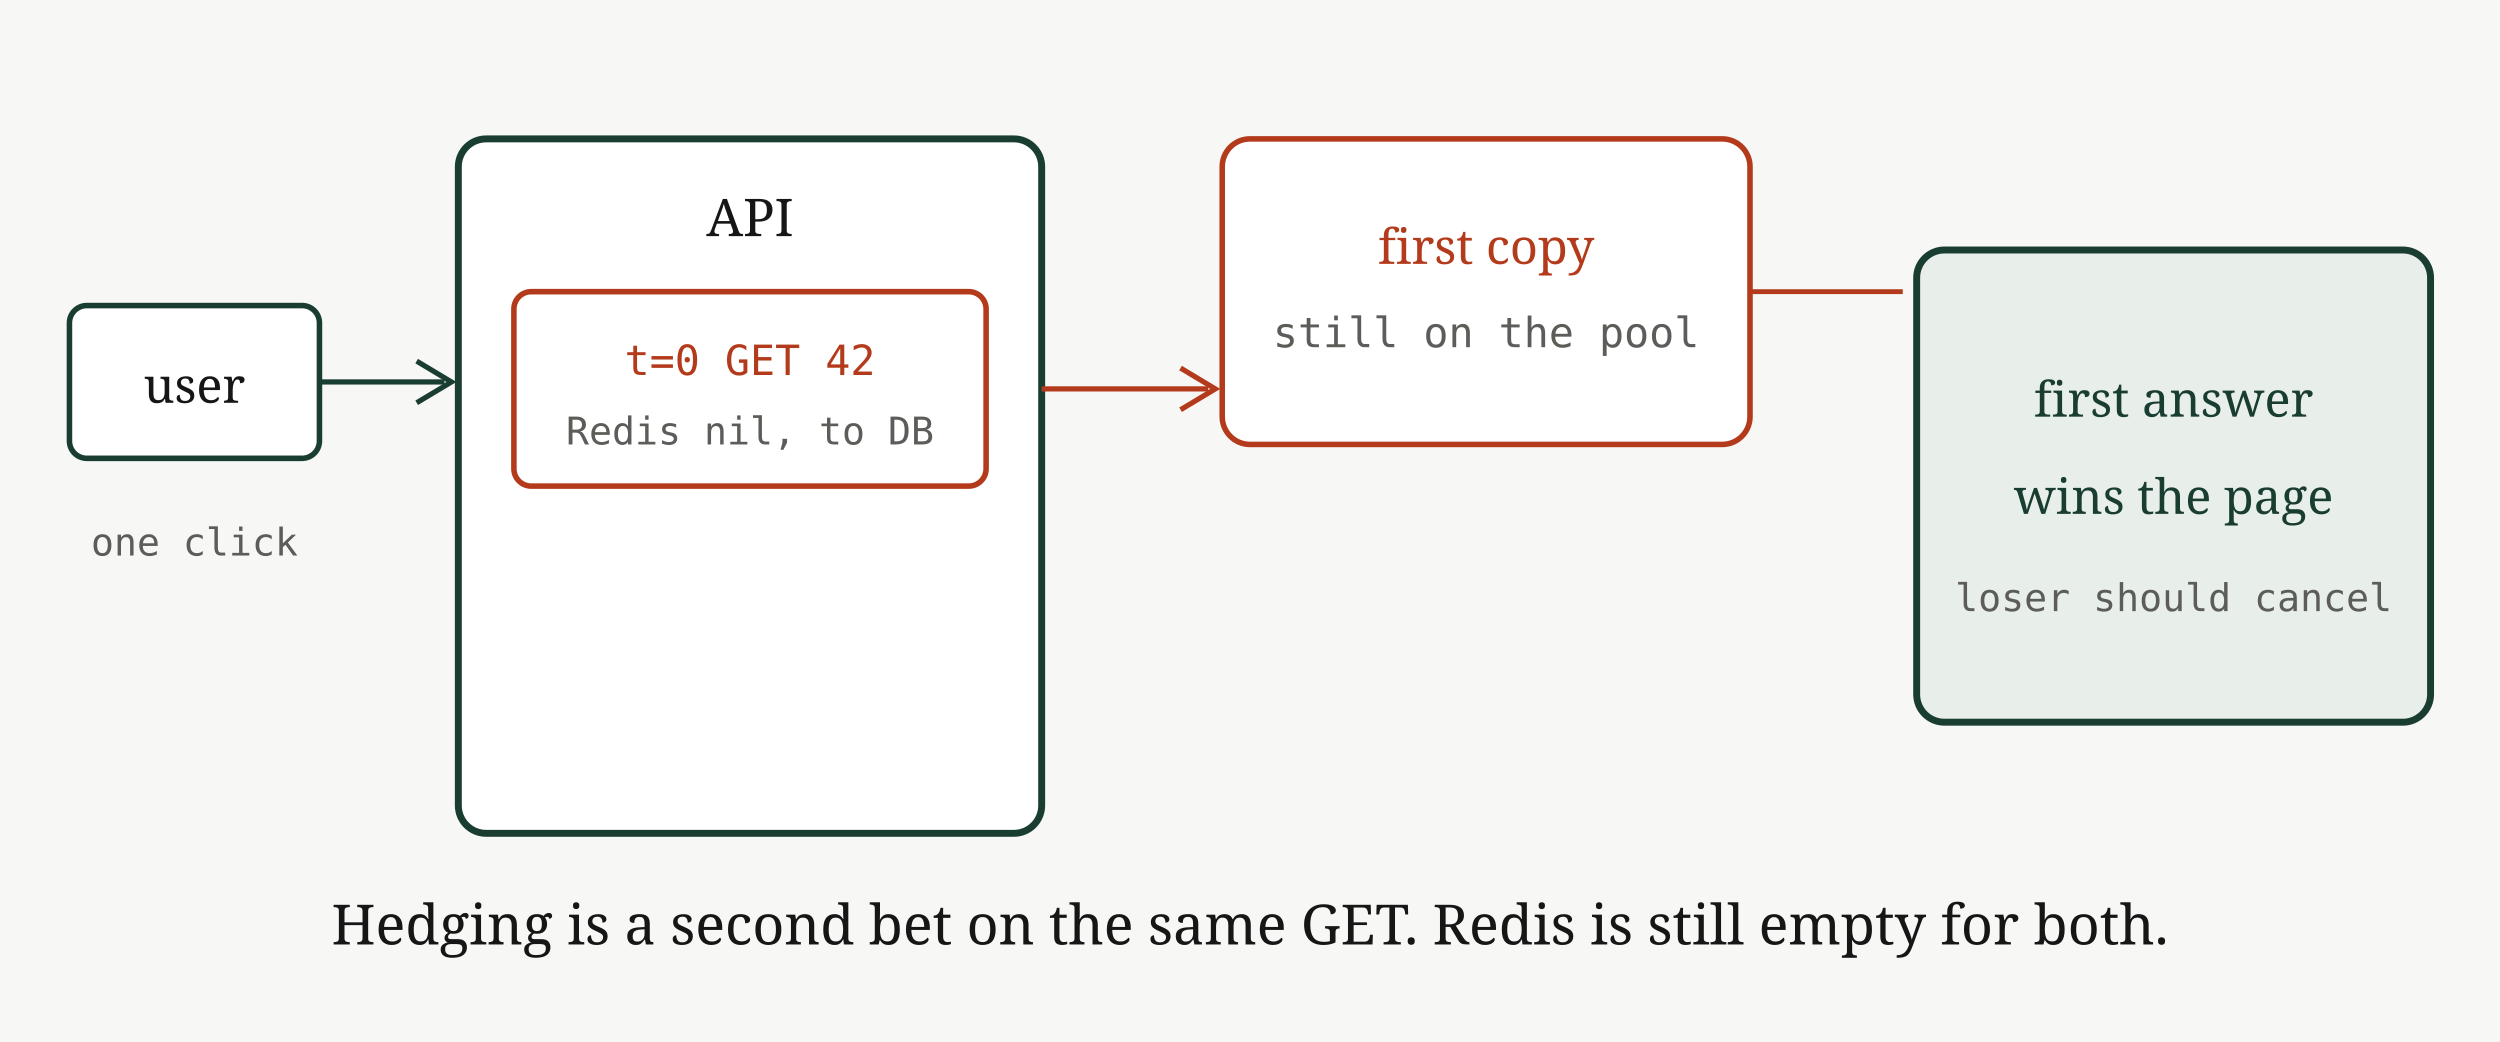
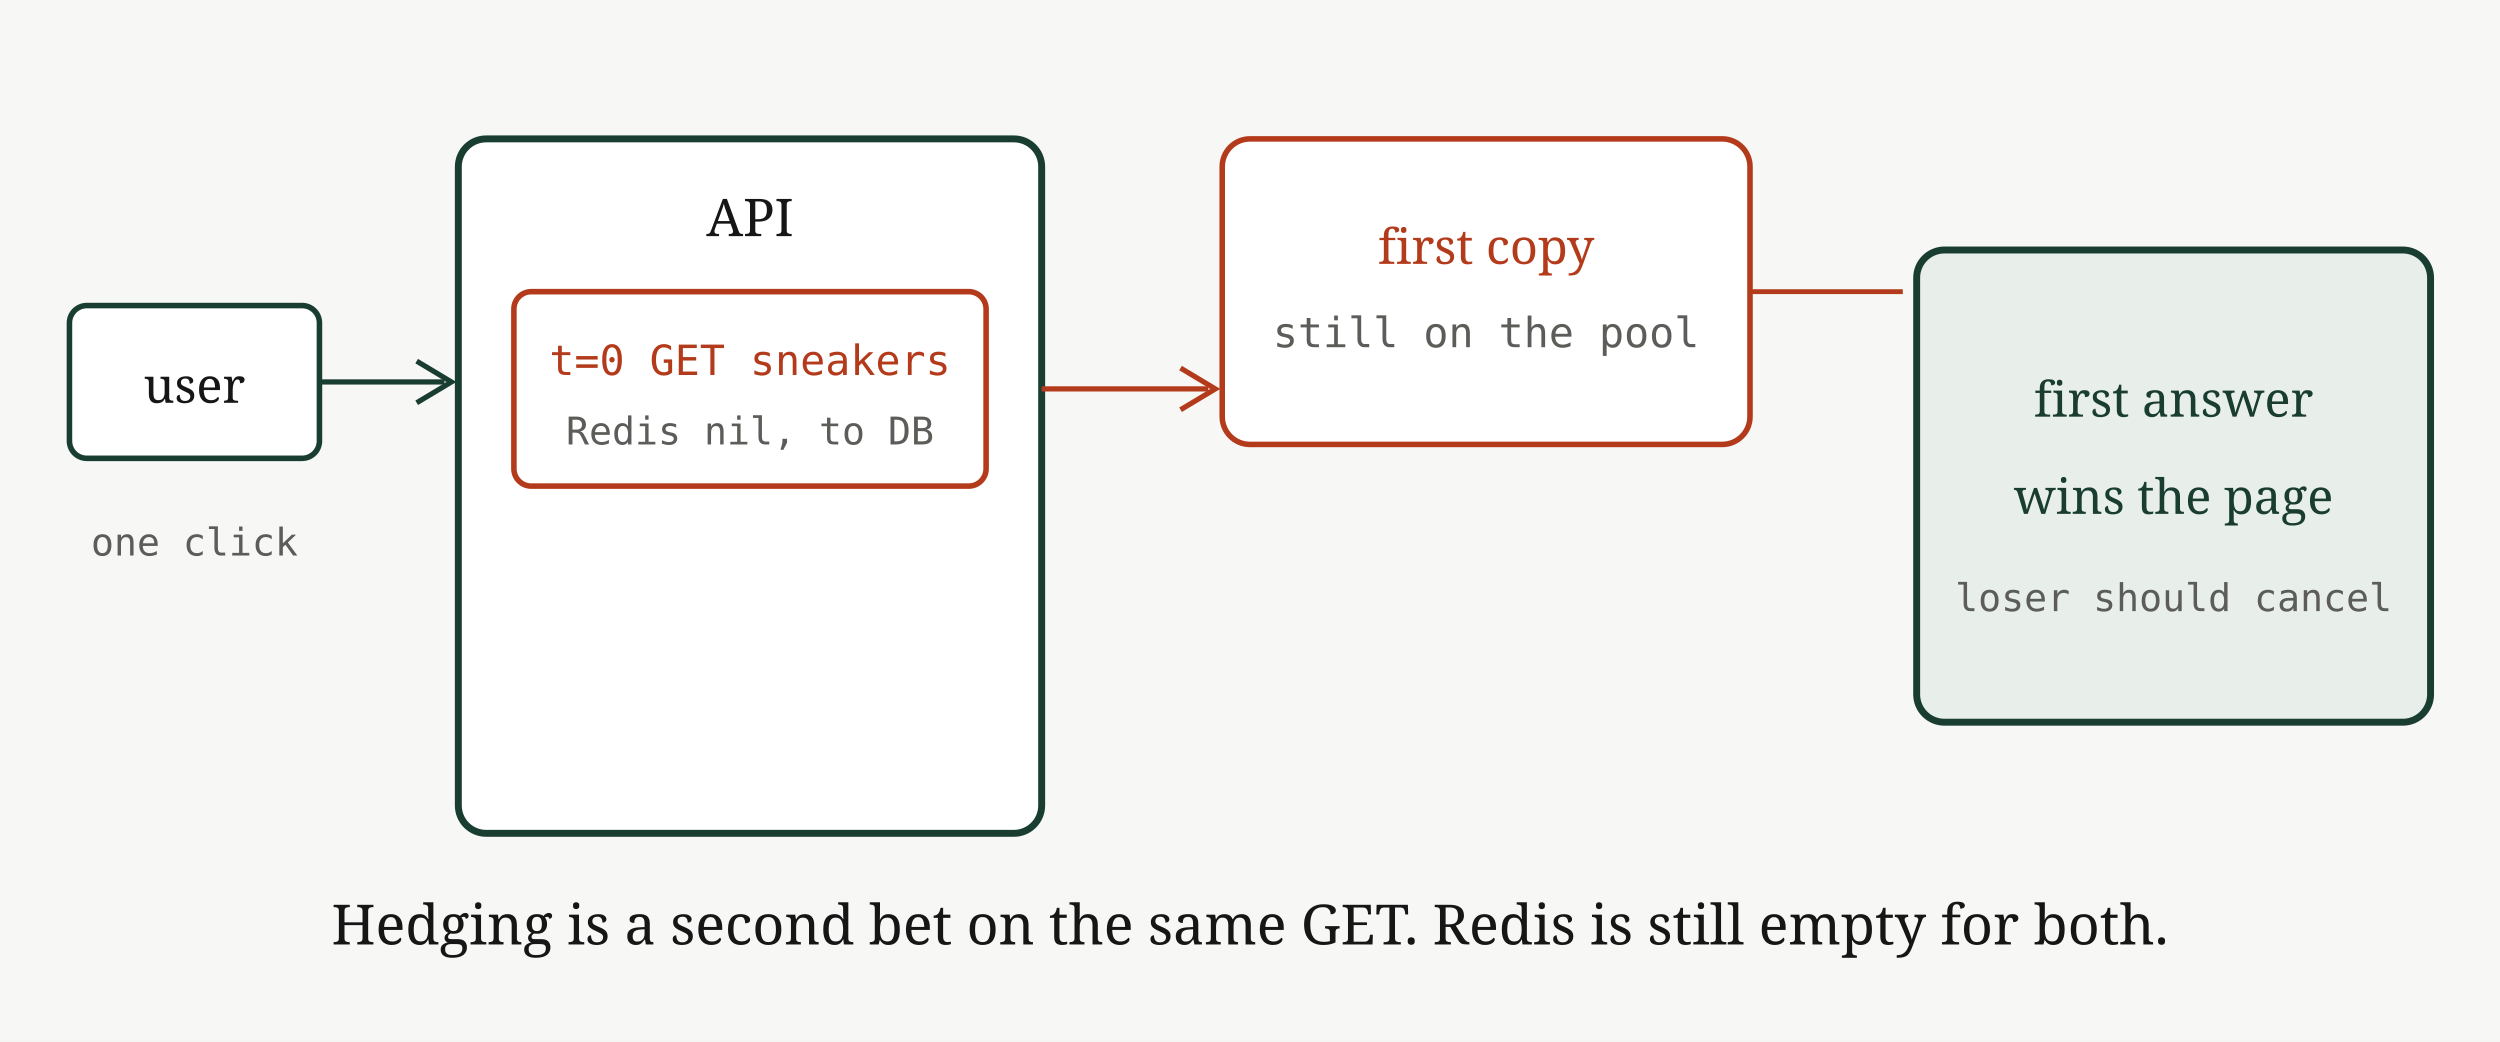
<svg xmlns="http://www.w3.org/2000/svg" viewBox="0 0 720 300" width="720" height="300" role="img">
  <style>
@media (prefers-reduced-motion: reduce) {
  animate, animateMotion, animateTransform { display: none !important; }
  [opacity="0"] { opacity: 1 !important; }
}
</style>
  <rect width="720" height="300" fill="#F7F7F5" />
  <rect x="20" y="88" width="72" height="44" rx="5" fill="#FFFFFF" stroke="#1A3D32" stroke-width="1.6" />
  <text x="56" y="116" text-anchor="middle" font-family="Georgia, serif" font-size="14" fill="#161616">user</text>
  <text x="56" y="160" text-anchor="middle" font-family="ui-monospace, monospace" font-size="11" fill="#5C5C59">one click</text>
  <path d="M92 110 H128" stroke="#1A3D32" stroke-width="1.5" />
  <path d="M120 104 L130 110 L120 116" fill="none" stroke="#1A3D32" stroke-width="1.5" />
  <rect x="132" y="40" width="168" height="200" rx="8" fill="#FFFFFF" stroke="#1A3D32" stroke-width="2" />
  <text x="216" y="68" text-anchor="middle" font-family="Georgia, serif" font-size="15" fill="#161616">API</text>
  <rect x="148" y="84" width="136" height="56" rx="5" fill="#FFFFFF" stroke="#B33A1A" stroke-width="1.6" />
-   <text x="216" y="108" text-anchor="middle" font-family="ui-monospace, monospace" font-size="12" fill="#B33A1A">t=0  GET 42</text>
+   <text x="216" y="108" text-anchor="middle" font-family="ui-monospace, monospace" font-size="12" fill="#B33A1A">t=0  GET sneakers</text>
  <text x="216" y="128" text-anchor="middle" font-family="ui-monospace, monospace" font-size="11" fill="#5C5C59">Redis nil, to DB</text>
  <g opacity="0">
    <animate attributeName="opacity" values="0;0;1;1" keyTimes="0;0.35;0.5;1" dur="5s" repeatCount="indefinite" />
    <rect x="148" y="156" width="136" height="56" rx="5" fill="#FFFFFF" stroke="#B33A1A" stroke-width="1.6" />
-     <text x="216" y="180" text-anchor="middle" font-family="ui-monospace, monospace" font-size="12" fill="#B33A1A">t=50ms GET 42</text>
+     <text x="216" y="180" text-anchor="middle" font-family="ui-monospace, monospace" font-size="12" fill="#B33A1A">t=50ms GET sneakers</text>
    <text x="216" y="200" text-anchor="middle" font-family="ui-monospace, monospace" font-size="11" fill="#5C5C59">same path again</text>
  </g>
  <path d="M300 112 H348" stroke="#B33A1A" stroke-width="1.5" />
  <path d="M340 106 L350 112 L340 118" fill="none" stroke="#B33A1A" stroke-width="1.5" />
  <g opacity="0">
    <animate attributeName="opacity" values="0;0;1;1" keyTimes="0;0.35;0.5;1" dur="5s" repeatCount="indefinite" />
    <path d="M300 184 H348" stroke="#B33A1A" stroke-width="1.5" />
    <path d="M340 178 L350 184 L340 190" fill="none" stroke="#B33A1A" stroke-width="1.5" />
  </g>
  <rect x="352" y="40" width="152" height="88" rx="8" fill="#FFFFFF" stroke="#B33A1A" stroke-width="1.6" />
  <text x="428" y="76" text-anchor="middle" font-family="Georgia, serif" font-size="14" fill="#B33A1A">first copy</text>
  <text x="428" y="100" text-anchor="middle" font-family="ui-monospace, monospace" font-size="12" fill="#5C5C59">still on the pool</text>
  <g opacity="0">
    <animate attributeName="opacity" values="0;0;1;1" keyTimes="0;0.35;0.5;1" dur="5s" repeatCount="indefinite" />
    <rect x="352" y="152" width="152" height="88" rx="8" fill="#FFFFFF" stroke="#B33A1A" stroke-width="1.6" />
    <text x="428" y="188" text-anchor="middle" font-family="Georgia, serif" font-size="14" fill="#B33A1A">hedge copy</text>
    <text x="428" y="212" text-anchor="middle" font-family="ui-monospace, monospace" font-size="12" fill="#5C5C59">another checkout</text>
    <path d="M504 196 H548" stroke="#B33A1A" stroke-width="1.4" />
  </g>
  <path d="M504 84 H548" stroke="#B33A1A" stroke-width="1.4" />
  <rect x="552" y="72" width="148" height="136" rx="8" fill="#E8EFEA" stroke="#1A3D32" stroke-width="2" />
  <text x="626" y="120" text-anchor="middle" font-family="Georgia, serif" font-size="14" fill="#1A3D32">first answer</text>
  <text x="626" y="148" text-anchor="middle" font-family="Georgia, serif" font-size="14" fill="#1A3D32">wins the page</text>
  <text x="626" y="176" text-anchor="middle" font-family="ui-monospace, monospace" font-size="11" fill="#5C5C59">loser should cancel</text>
  <text x="360" y="272" text-anchor="middle" font-family="Georgia, serif" font-size="16" fill="#161616">Hedging is a second bet on the same GET. Redis is still empty for both.</text>
</svg>
